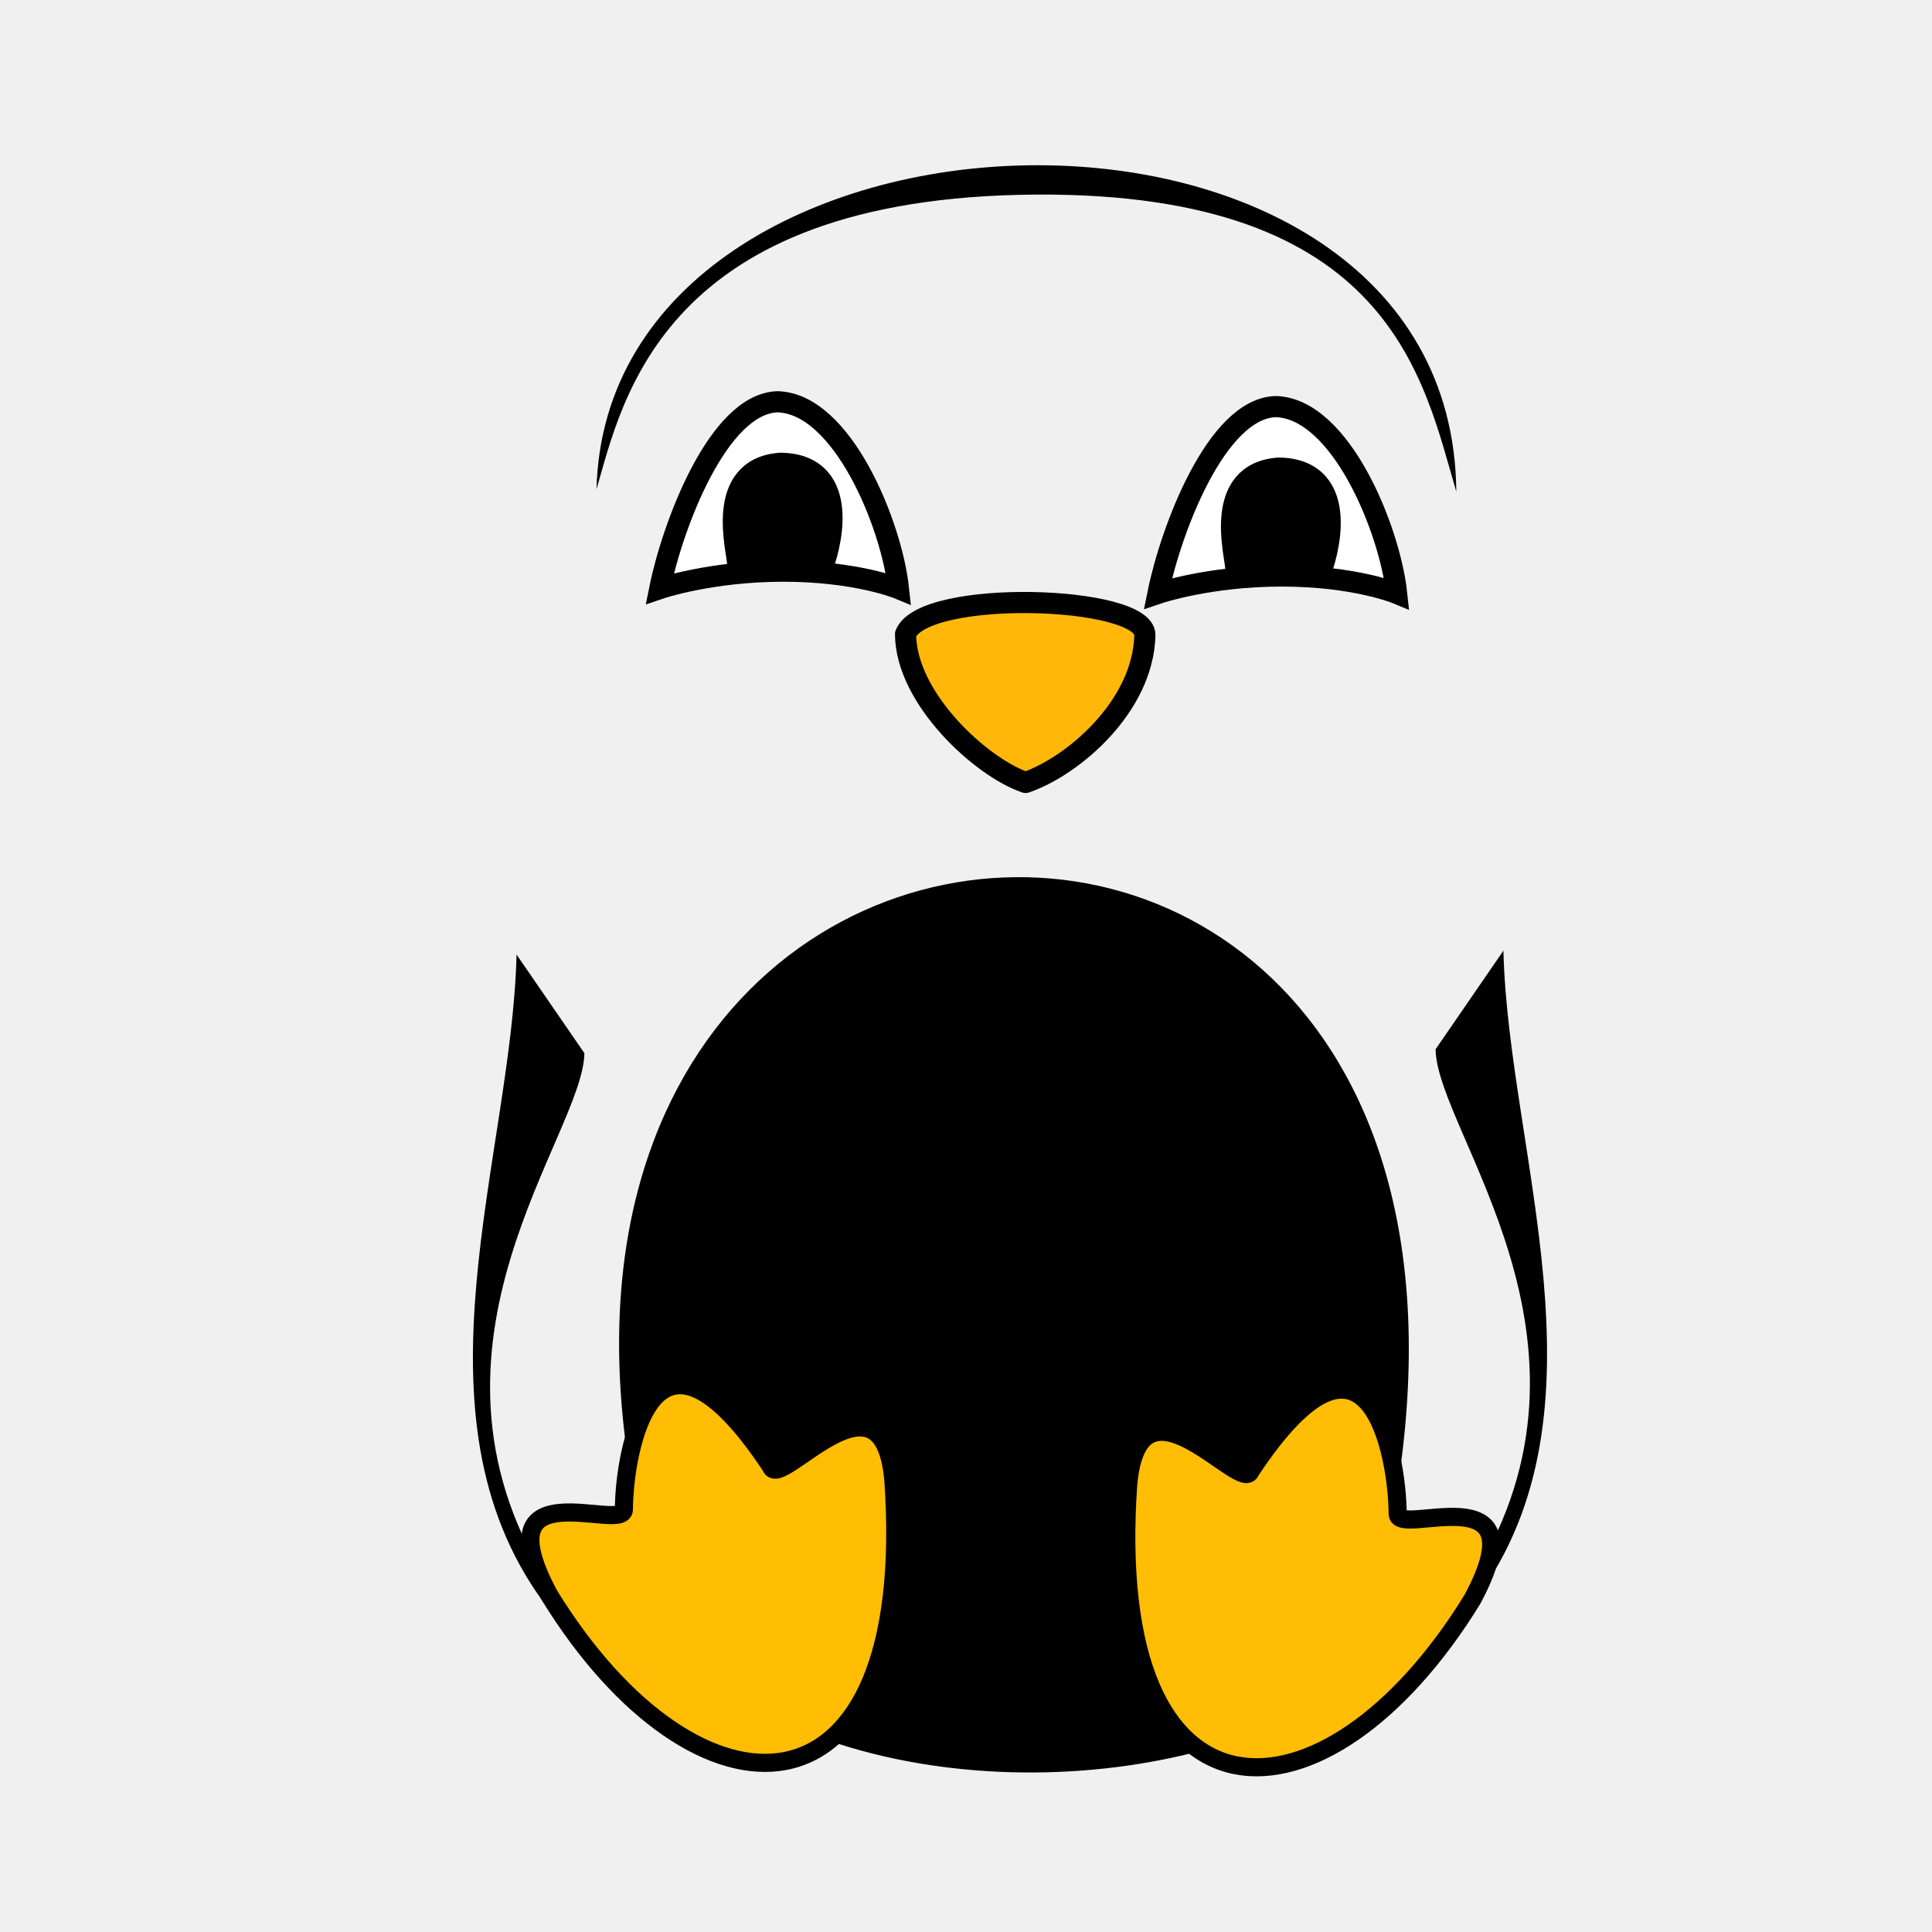
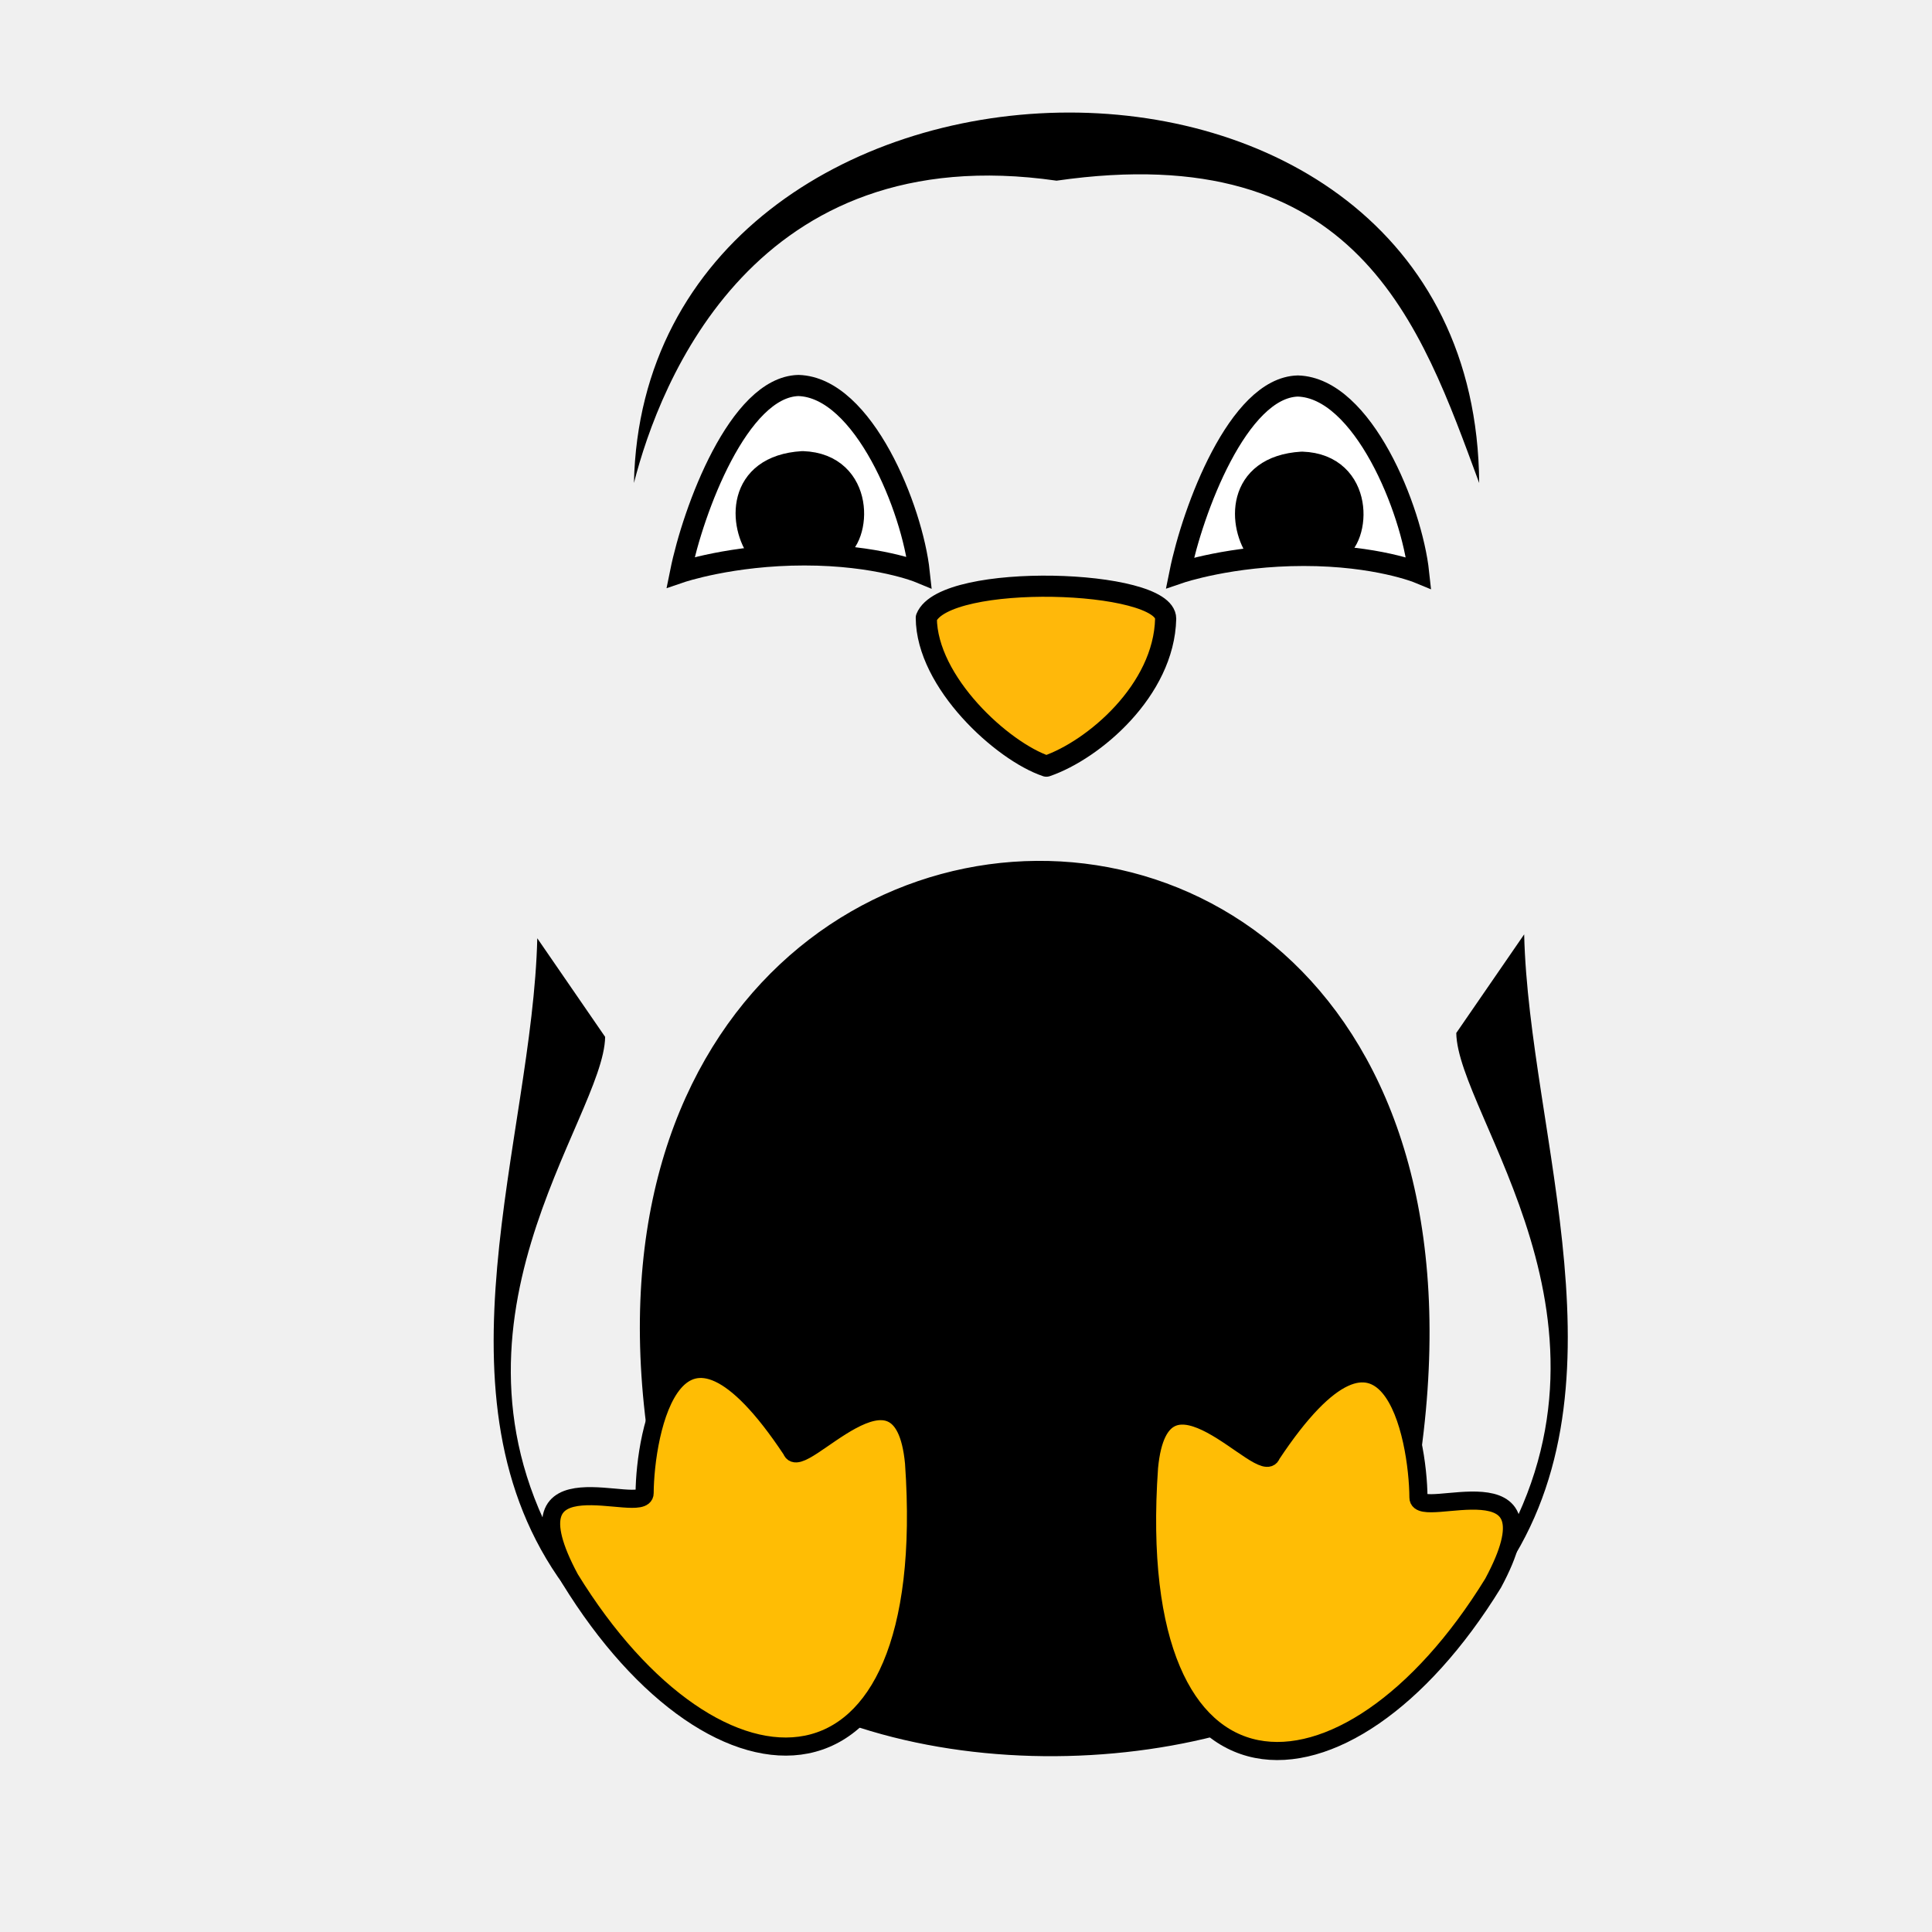
<svg xmlns="http://www.w3.org/2000/svg" width="64px" height="64px" id="svg2985" version="1.1">
  <defs id="defs2987" />
  <g id="layer1" style="display:none">
    <path style="fill:#00e0f5;fill-opacity:0;stroke:#000000;stroke-width:0.1;stroke-miterlimit:4;stroke-opacity:1;stroke-dasharray:none" id="path2993" d="m 43.354,31.727 a 11.673,31.603 0 1 1 -23.345,0 11.673,31.603 0 1 1 23.345,0 z" transform="matrix(1.656824,0,0,0.8437793,-19.09105,4.551548)" />
  </g>
  <g id="layer2" style="display:inline">
-     <path style="font-size:medium;font-style:normal;font-variant:normal;font-weight:normal;font-stretch:normal;text-indent:0;text-align:start;text-decoration:none;line-height:normal;letter-spacing:normal;word-spacing:normal;text-transform:none;direction:ltr;block-progression:tb;writing-mode:lr-tb;text-anchor:start;baseline-shift:baseline;color:#000000;fill:#000000;fill-opacity:1;stroke:none;stroke-width:1px;marker:none;visibility:visible;display:inline;overflow:visible;enable-background:accumulate;font-family:Sans;-inkscape-font-specification:Sans" d="M 19.76,16.206 C 20.619,13.258 21.95,6.525 34.312,6.446 46.111,6.37 47.156,12.623 48.242,16.286 48.117,1.458 20.104,2.313 19.76,16.206 z" id="path3777" />
-     <path style="fill:#000000;fill-opacity:1;stroke:#000000;stroke-width:0;stroke-linecap:butt;stroke-linejoin:miter;stroke-miterlimit:4;stroke-opacity:1;stroke-dasharray:none" d="m 17.111,31.621 c -0.157,6.674 -3.681,15.206 0.887,21.446 l 0.096,-0.739 c -4.811,-7.822 1.227,-14.717 1.265,-17.44 z" id="path3779" />
-     <path style="fill:#000000;stroke:#000000;stroke-width:0.3;stroke-linecap:butt;stroke-linejoin:miter;stroke-miterlimit:4;stroke-opacity:1;stroke-dasharray:none;fill-opacity:1" d="M 44.579,55.702 C 56.226,19.727 11.147,21.392 22.512,54.598 c 5.446,5.195 16.506,4.996 22.066,1.104 z" id="path3932" />
-     <path style="fill:#000000;fill-opacity:1;stroke:#000000;stroke-width:0;stroke-linecap:butt;stroke-linejoin:miter;stroke-miterlimit:4;stroke-opacity:1;stroke-dasharray:none;display:inline" d="m 49.803,31.492 c 0.157,6.674 3.681,15.206 -0.887,21.446 l -0.096,-0.739 c 4.811,-7.822 -1.227,-14.717 -1.265,-17.44 z" id="path3779-9" />
-     <path style="fill:#ffffff;fill-opacity:1;stroke:#000000;stroke-width:0.7;stroke-linecap:butt;stroke-linejoin:miter;stroke-miterlimit:4;stroke-opacity:1;stroke-dasharray:none" d="m 38.359,19.656 c 0,0 1.685,-0.575 4.101,-0.575 2.416,0 3.806,0.575 3.806,0.575 -0.226,-2.099 -1.846,-6.124 -4.002,-6.187 -1.976,0.053 -3.486,4.116 -3.905,6.187 z" id="path3784-0-2-8" />
-     <path style="fill:#000000;fill-opacity:1;stroke:#000000;stroke-width:1;stroke-linecap:round;stroke-linejoin:round;stroke-miterlimit:4;stroke-opacity:1;stroke-dasharray:none" d="m 42.38,15.657 c 2.26,0.042 1.415,2.817 1.208,3.296 0,0 -1.151,-0.415 -2.502,-0.146 -0.009,-0.439 -0.757,-3.024 1.294,-3.151 z" id="path3839-4" />
+     <path style="font-size:medium;font-style:normal;font-variant:normal;font-weight:normal;font-stretch:normal;text-indent:0;text-align:start;text-decoration:none;line-height:normal;letter-spacing:normal;word-spacing:normal;text-transform:none;direction:ltr;block-progression:tb;writing-mode:lr-tb;text-anchor:start;baseline-shift:baseline;color:#000000;fill:#000000;fill-opacity:1;stroke:none;stroke-width:1px;marker:none;visibility:visible;display:inline;overflow:visible;enable-background:accumulate;font-family:Sans;-inkscape-font-specification:Sans" d="M 21,16 C 21.858,12.642 25,4.546 35,5.985 45,4.546 47.057,10.748 49,16 48.875,-0.89 21.343,0.174 21,16 z" id="path3777" />
+     <path style="fill:#000000;fill-opacity:1;stroke:#000000;stroke-width:0;stroke-linecap:butt;stroke-linejoin:miter;stroke-miterlimit:4;stroke-opacity:1;stroke-dasharray:none" d="m 17.798,31.081 c -0.157,6.674 -3.681,15.206 0.887,21.446 l 0.096,-0.739 c -4.811,-7.822 1.227,-14.717 1.265,-17.44 z" id="path3779" />
+     <path style="fill:#000000;fill-opacity:1;stroke:#000000;stroke-width:0.3;stroke-linecap:butt;stroke-linejoin:miter;stroke-miterlimit:4;stroke-opacity:1;stroke-dasharray:none" d="M 45.266,55.162 C 56.913,19.188 11.835,20.852 23.2,54.058 c 5.446,5.195 16.506,4.996 22.066,1.104 z" id="path3932" />
+     <path style="fill:#000000;fill-opacity:1;stroke:#000000;stroke-width:0;stroke-linecap:butt;stroke-linejoin:miter;stroke-miterlimit:4;stroke-opacity:1;stroke-dasharray:none;display:inline" d="m 50.49,30.952 c 0.157,6.674 3.681,15.206 -0.887,21.446 L 49.506,51.659 c 4.811,-7.822 -1.227,-14.717 -1.265,-17.44 z" id="path3779-9" />
  </g>
  <g id="layer3" style="display:inline">
-     <path style="fill:#ffb80a;fill-opacity:1;stroke:#000000;stroke-width:0.7;stroke-linecap:butt;stroke-linejoin:round;stroke-miterlimit:4;stroke-opacity:1;stroke-dasharray:none" d="m 29.997,21.004 c 0.605,-1.512 7.929,-1.28 7.929,0.031 -0.053,2.369 -2.39,4.351 -3.951,4.885 -1.459,-0.49 -3.969,-2.779 -3.978,-4.916 z" id="path3884" />
-     <path style="fill:#ffffff;fill-opacity:1;stroke:#000000;stroke-width:0.7;stroke-linecap:butt;stroke-linejoin:miter;stroke-miterlimit:4;stroke-opacity:1;stroke-dasharray:none" d="m 21.856,19.496 c 0,0 1.685,-0.575 4.101,-0.575 2.416,0 3.806,0.575 3.806,0.575 -0.226,-2.099 -1.846,-6.124 -4.002,-6.187 -1.976,0.053 -3.486,4.116 -3.905,6.187 z" id="path3784-0-2" />
-     <path style="fill:#000000;fill-opacity:1;stroke:#000000;stroke-width:1;stroke-linecap:round;stroke-linejoin:round;stroke-miterlimit:4;stroke-opacity:1;stroke-dasharray:none" d="m 25.877,15.497 c 2.26,0.042 1.415,2.817 1.208,3.296 0,0 -1.151,-0.415 -2.502,-0.146 -0.009,-0.439 -0.757,-3.024 1.294,-3.151 z" id="path3839" />
+     <path style="fill:#ffb80a;fill-opacity:1;stroke:#000000;stroke-width:0.7;stroke-linecap:butt;stroke-linejoin:round;stroke-miterlimit:4;stroke-opacity:1;stroke-dasharray:none" d="m 30.685,20.464 c 0.605,-1.512 7.929,-1.28 7.929,0.031 -0.053,2.369 -2.39,4.351 -3.951,4.885 -1.459,-0.49 -3.969,-2.779 -3.978,-4.916 z" id="path3884" />
+     <path style="fill:#ffffff;fill-opacity:1;stroke:#000000;stroke-width:0.7;stroke-linecap:butt;stroke-linejoin:miter;stroke-miterlimit:4;stroke-opacity:1;stroke-dasharray:none" d="m 22.544,18.957 c 0,0 1.685,-0.575 4.101,-0.575 2.416,0 3.806,0.575 3.806,0.575 -0.226,-2.099 -1.846,-6.124 -4.002,-6.187 -1.976,0.053 -3.486,4.116 -3.905,6.187 z" id="path3784-0-2" />
+     <path style="fill:#000000;fill-opacity:1;stroke:#000000;stroke-width:1;stroke-linecap:round;stroke-linejoin:round;stroke-miterlimit:4;stroke-opacity:1;stroke-dasharray:none" d="m 26.587,15.444 c 1.906,0.064 1.781,2.357 1.016,2.689 0,0 -1.002,-0.214 -2.353,0.055 -0.603,-0.8 -0.714,-2.617 1.337,-2.744 z" id="path3839" />
+     <path style="fill:#ffffff;fill-opacity:1;stroke:#000000;stroke-width:0.7;stroke-linecap:butt;stroke-linejoin:miter;stroke-miterlimit:4;stroke-opacity:1;stroke-dasharray:none;display:inline" d="m 39.087,18.974 c 0,0 1.685,-0.575 4.101,-0.575 2.416,0 3.806,0.575 3.806,0.575 -0.226,-2.099 -1.846,-6.124 -4.002,-6.187 -1.976,0.053 -3.486,4.116 -3.905,6.187 z" id="path3784-0-2-6" />
+     <path style="fill:#000000;fill-opacity:1;stroke:#000000;stroke-width:1;stroke-linecap:round;stroke-linejoin:round;stroke-miterlimit:4;stroke-opacity:1;stroke-dasharray:none;display:inline" d="m 43.13,15.461 c 1.906,0.064 1.781,2.357 1.016,2.689 0,0 -1.002,-0.214 -2.353,0.055 -0.603,-0.8 -0.714,-2.617 1.337,-2.744 z" id="path3839-7" />
  </g>
  <g id="layer4" style="display:inline">
-     <path style="fill:#ffbd04;fill-opacity:1;stroke:#000000;stroke-width:0.6;stroke-linecap:butt;stroke-linejoin:miter;stroke-miterlimit:4;stroke-opacity:1;stroke-dasharray:none" d="m 29.592,49 c 0.833,11.857 -6.537,11.748 -11.399,3.836 -2.293,-4.267 2.475,-2.048 2.474,-2.834 0.012,-1.969 0.959,-7.326 4.87,-1.423 0.266,0.828 3.672,-3.603 4.055,0.421 z" id="path3912" />
-     <path style="fill:#ffbd05;fill-opacity:1;stroke:#000000;stroke-width:0.6;stroke-linecap:butt;stroke-linejoin:miter;stroke-miterlimit:4;stroke-opacity:1;stroke-dasharray:none;display:inline" d="m 37.375,49.146 c -0.833,11.857 6.537,11.748 11.399,3.836 2.293,-4.267 -2.475,-2.048 -2.474,-2.834 -0.012,-1.969 -0.959,-7.326 -4.87,-1.423 -0.266,0.828 -3.672,-3.603 -4.055,0.421 z" id="path3912-3" />
+     <path style="fill:#ffbd04;fill-opacity:1;stroke:#000000;stroke-width:0.6;stroke-linecap:butt;stroke-linejoin:miter;stroke-miterlimit:4;stroke-opacity:1;stroke-dasharray:none" d="m 30.279,48.46 c 0.833,11.857 -6.537,11.748 -11.399,3.836 -2.293,-4.267 2.475,-2.048 2.474,-2.834 0.012,-1.969 0.959,-7.326 4.87,-1.423 0.266,0.828 3.672,-3.603 4.055,0.421 z" id="path3912" />
+     <path style="fill:#ffbd05;fill-opacity:1;stroke:#000000;stroke-width:0.6;stroke-linecap:butt;stroke-linejoin:miter;stroke-miterlimit:4;stroke-opacity:1;stroke-dasharray:none;display:inline" d="m 38.063,48.607 c -0.833,11.857 6.537,11.748 11.399,3.836 2.293,-4.267 -2.475,-2.048 -2.474,-2.834 -0.012,-1.969 -0.959,-7.326 -4.87,-1.423 -0.266,0.828 -3.672,-3.603 -4.055,0.421 z" id="path3912-3" />
  </g>
</svg>
